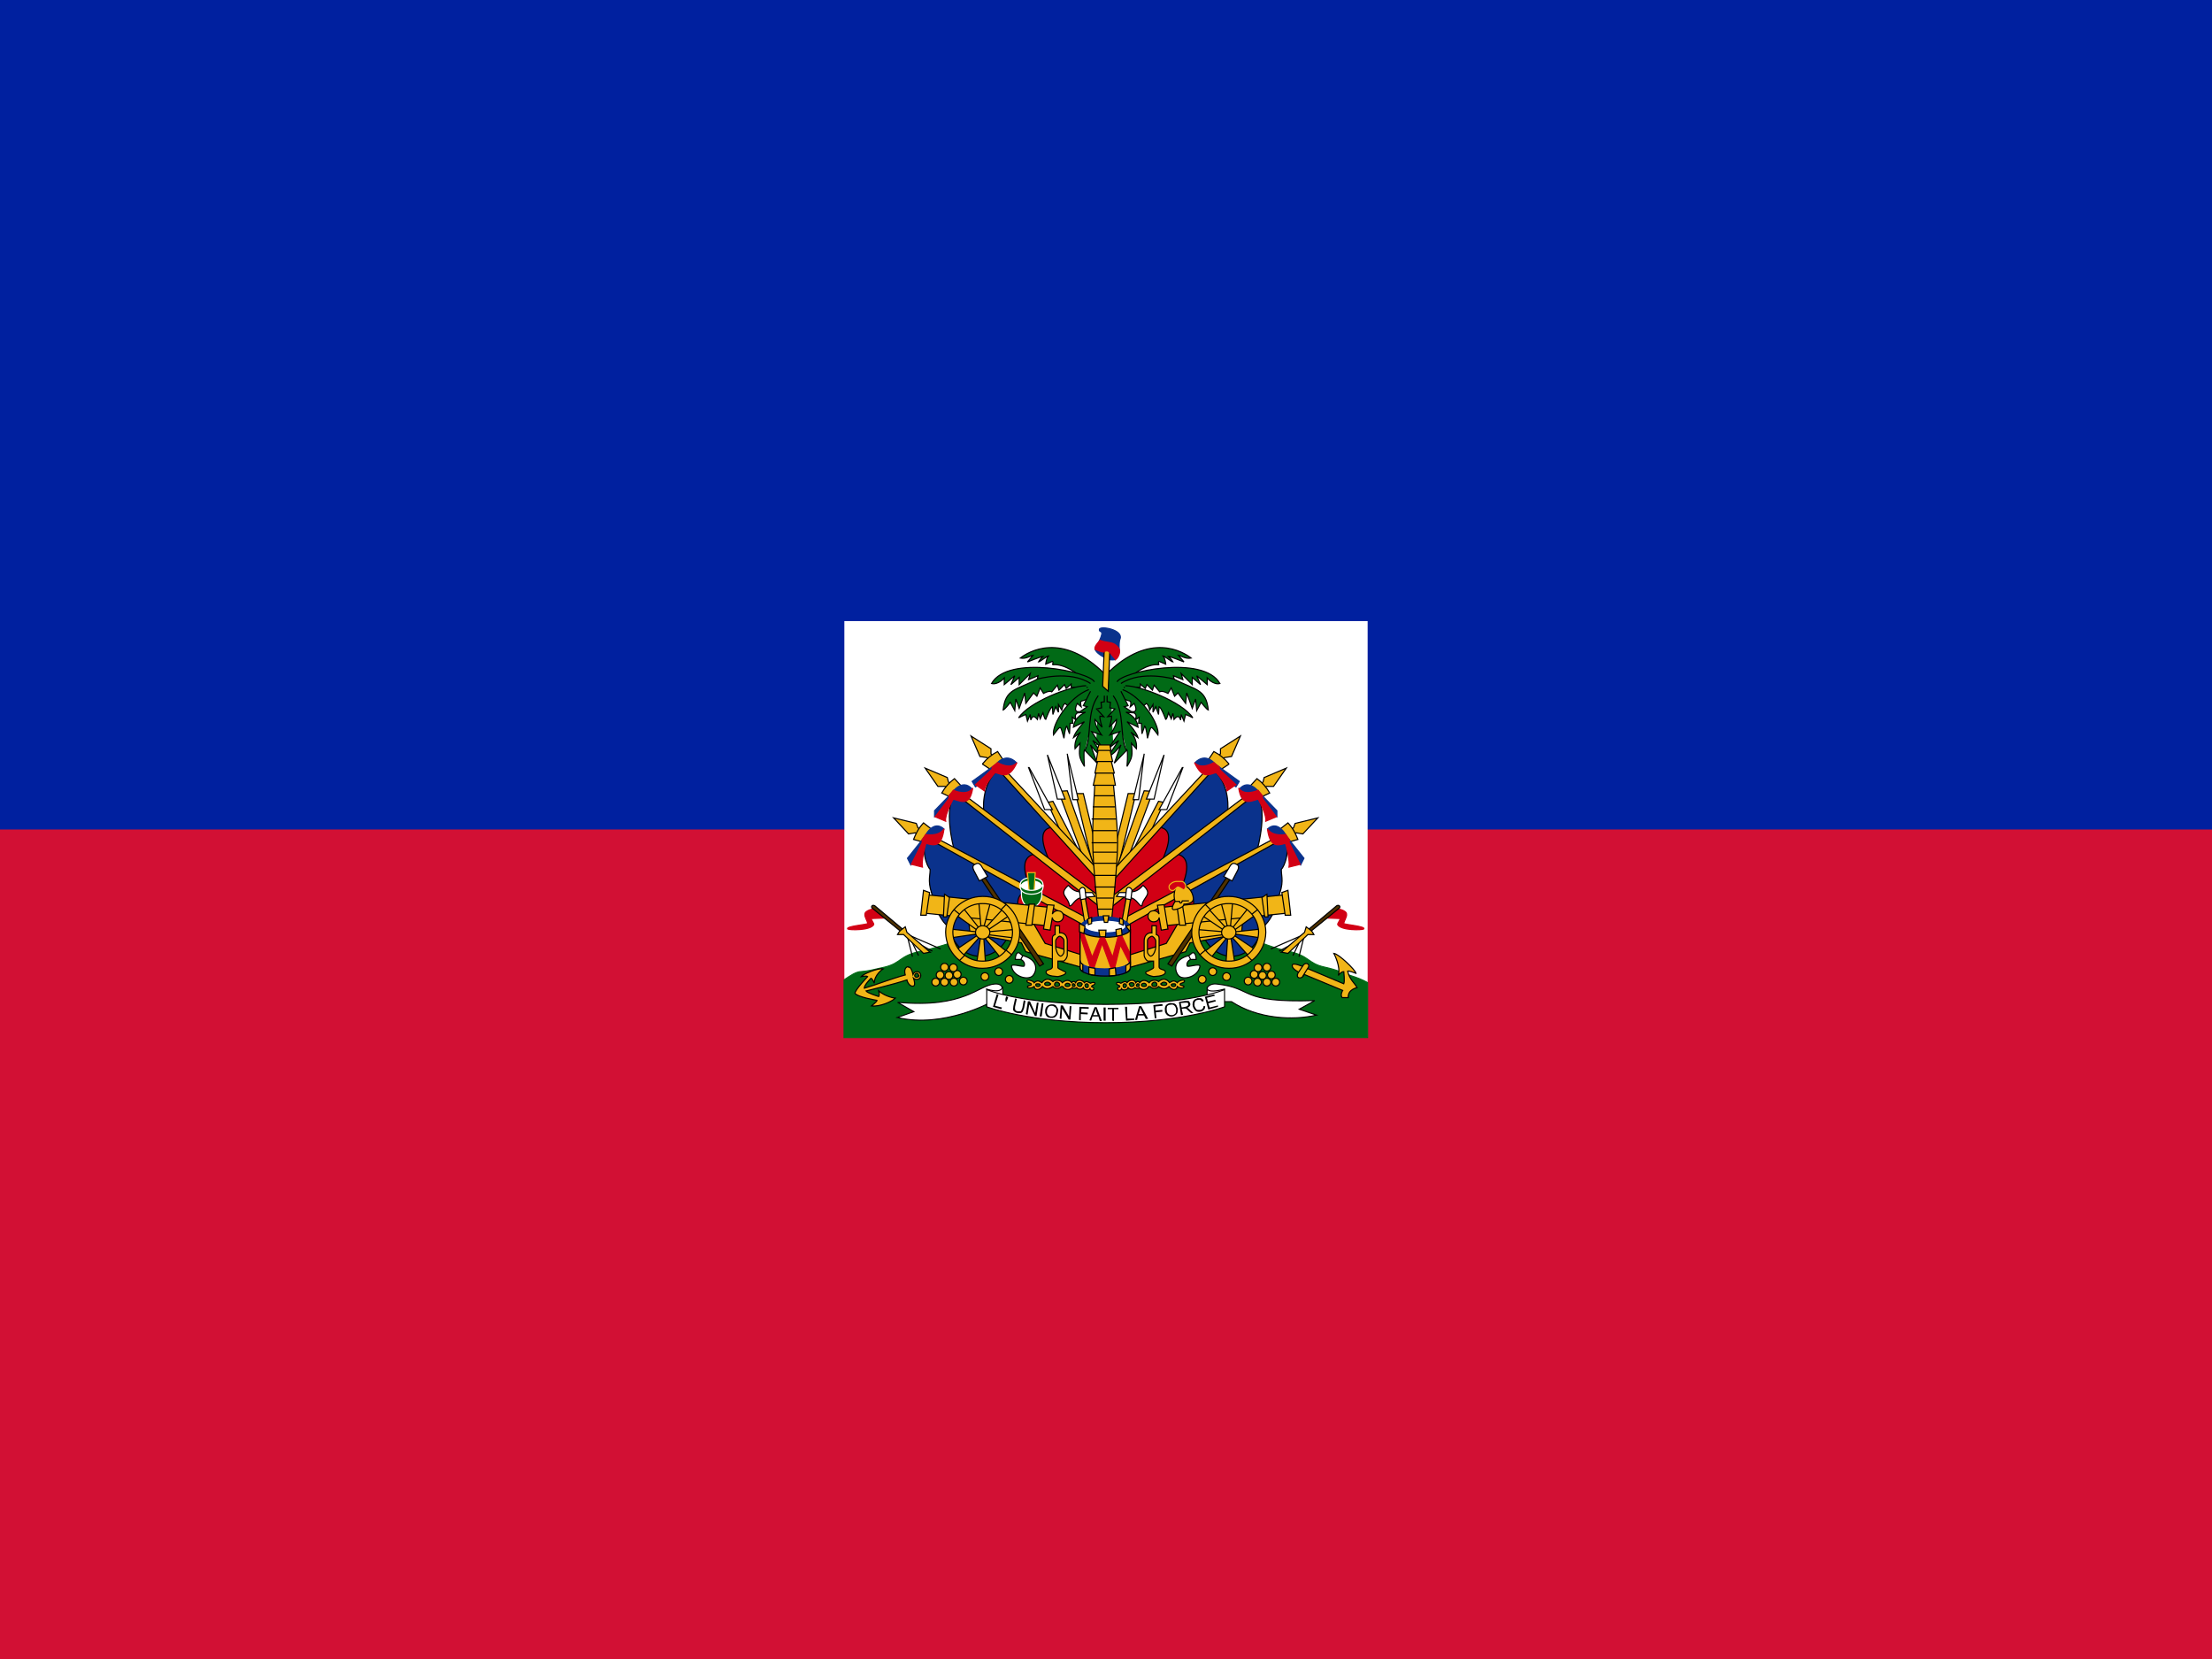
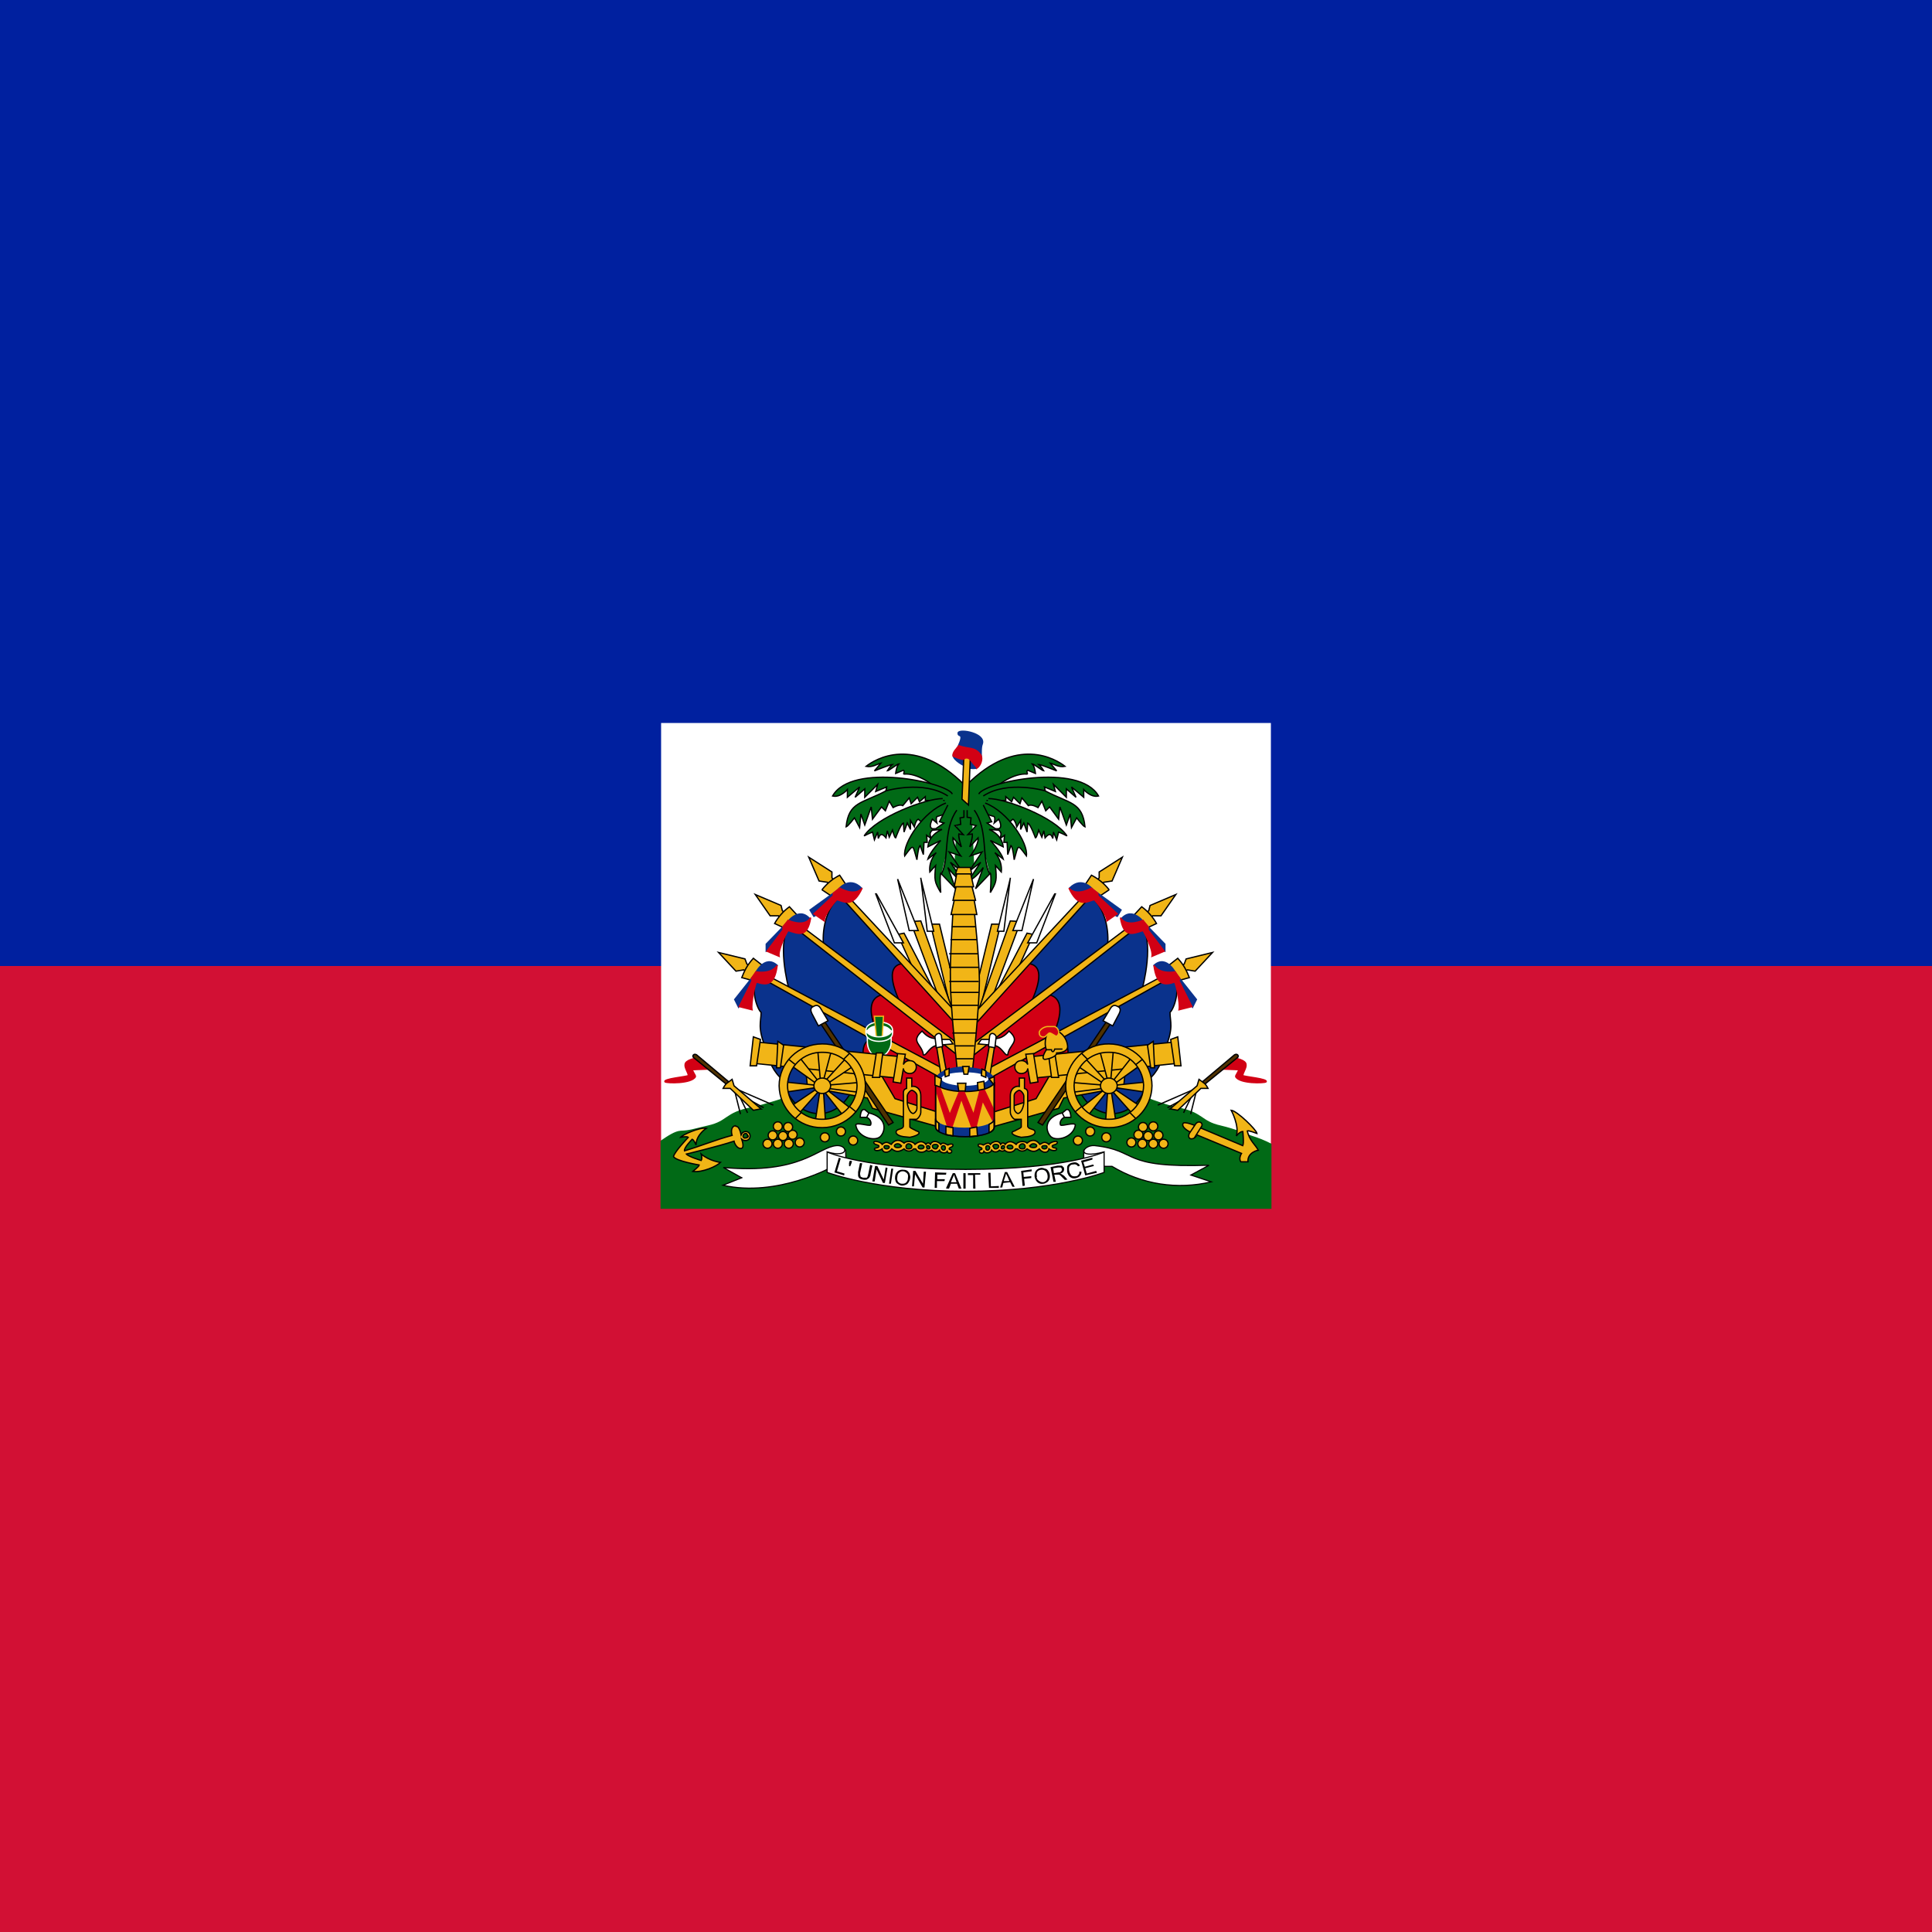
- <svg xmlns="http://www.w3.org/2000/svg" xmlns:xlink="http://www.w3.org/1999/xlink" id="flag-icons-ht" viewBox="0 0 640 480">
-   <path fill="#d21034" d="M0 0h640v480H0z" />
-   <path fill="#00209f" d="M0 0h640v240H0z" />
+ <svg xmlns="http://www.w3.org/2000/svg" xmlns:xlink="http://www.w3.org/1999/xlink" id="flag-icons-ht" viewBox="0 0 512 512">
+   <path fill="#d21034" d="M0 0h512v512H0z" />
+   <path fill="#00209f" d="M0 0h512v256H0z" />
  <g fill="#f1b517" stroke="#000" stroke-width=".2">
-     <path fill="#fff" stroke="none" d="M244.3 179.7h151.4v120.5H244.3z" />
-     <path fill="#016a16" stroke="#016a16" stroke-width=".3" d="m350.5 266.8-31 1-30.7.3s-15.8 5.8-22.3 7.1c-6.4 1.3-5.6 3.4-10.5 4.6-4 .9-4.5 1.1-6.8 1.3-1.5 0-3.2 1.2-5 2.4v16.7h151.5v-15.9c-1.6-.9-3.2-1.5-4.8-2-2.2-.8-3.7-1.6-7.7-2.5-5-1.1-4.2-3.3-10.6-4.6-6.5-1.3-22.1-8.4-22.1-8.4z" />
-     <g transform="translate(-80)scale(1.6)">
+     <path fill="#fff" stroke="none" d="M175.2 191.6h161.6v128.6H175.2z" />
+     <path fill="#016a16" stroke="#016a16" stroke-width=".3" d="m288.5 284.6-33 1-32.8.3s-16.8 6.3-23.7 7.7c-6.9 1.4-6 3.6-11.3 4.8-4.3 1-4.8 1.3-7.3 1.4-1.5.1-3.3 1.3-5.2 2.6v17.8h161.6v-17a31.8 31.8 0 0 0-5.2-2.1c-2.3-.8-4-1.7-8.2-2.7-5.3-1.2-4.4-3.4-11.3-4.8s-23.6-9-23.6-9z" />
+     <g transform="translate(-170.7)scale(1.70667)">
      <g id="ht-a">
        <path d="M244.5 143.5h1.4l2.6 10.7-.6 3.4z" />
        <path fill="#fff" d="m243 136.3 1 8.3h1l-2-8.2z" />
        <path d="m245.7 154.6-4.3-11.5 1.6-.1 5 14z" />
        <path fill="#fff" d="m239.4 136.5 1.8 8h1.4z" />
        <path d="m241.9 150.6-2.5-5.5 1-.2 4.7 9z" />
        <path fill="#fff" d="m236 138.8 2.9 7.6h1.4l-4.2-7.6z" />
        <path fill="#0a328c" d="m242.3 151.4-11.5-12.5c-3.6 2.8-2.9 8-2.9 8l13 10.2z" />
        <path fill="#d20014" d="m248.9 158.2-8.5-8.6c-3.6.2-.8 5.5-.6 6.2l9 7.7z" />
        <path d="M248.1 156.8 230.6 138l-.7.5 18.6 20.6zm-18.5-20-.4-.5v-.9l-3.6-2.3 1.6 3.7 1.3.2.3.4z" />
        <path d="M227.7 138.1a8.4 8.4 0 0 1 2.7-2.2l1 1.5-2.2 1.8-1.5-1z" />
        <path fill="#0a328c" stroke="#0a328c" d="m225.8 141.3.6 1c.4-.1 4-3.5 4-3.5h2.7l.7-.9c-2-2-3.7.3-3.7.3z" />
        <path fill="#d20014" stroke="#d20014" d="M228 143c0-1 1.8-3.2 2-3.3 1.3.4 2.5 1.2 3.9-1.8-1.2 1.4-3.5 0-3.5 0l-1 .8v.4l-3 2.8z" />
        <path fill="#0a328c" d="m237.3 154.7-14.4-11.4c-2.5 2.5-.4 10.2-.4 10.2l14 7.6.7-6.4z" />
        <path fill="#d20014" d="m249.2 164-11.9-9.6c-4 .6-.8 6.5-.6 7.2l12.5 6.8z" />
        <path d="m248.7 162-25.6-19.2-.5.6 26.8 21zm-26.8-20.2-.4-.4-.2-.8-4-1.7 2.3 3.3h1.3l.4.4z" />
        <path d="M220.3 143.4a8.2 8.2 0 0 1 2.3-2.6l1.2 1.3-1.8 2.1z" />
        <path fill="#0a328c" stroke="#0a328c" d="M219 146.6v1.1c.4-.2 3.7-3.7 3.7-3.7l2.5-.5.6-.8c-1.8-2.1-3.7.7-3.7.7z" />
        <path fill="#d20014" stroke="#d20014" d="M221 148.5c-.2-1 1.2-3.8 1.4-4 1.6.5 3 1.2 3.5-2-1 1.6-3.5.4-3.5.4l-.8 1v.5l-2.5 3.3z" />
        <path fill="#0a328c" d="M236.2 161.7a2783.3 2783.3 0 0 1-18.5-10.5c-1.3 2.3-.1 5.5.5 6 0 1.5-.6 2.3.7 5.5.4 2 1.3 3.9 2.7 5 1.6 6.4 8.2 6.9 10.7 1.6z" />
        <path fill="#d20014" d="m248.3 168.5-12.5-7.3c-4 .5 0 8 .3 8.7l12.2 4.3z" />
        <path d="m246.2 165.8-28.3-15-.5.6 30 16.7zM216.5 150l-.5-.3-.3-.8-4.1-1 2.7 2.9 1.2-.2.6.3z" />
        <path d="M215.2 151.8c.4-1 .8-1.9 1.8-3l1.4 1.1-1.4 2.4z" />
        <path fill="#0a328c" stroke="#0a328c" d="m214.1 155.2.6 1.2 3-4.6 2.5-.9.5-1c-2-1.8-3.5 1.4-3.5 1.4z" />
        <path fill="#d20014" stroke="#d20014" d="M216.8 156.8c-.2-1 .5-4.2.7-4.3 1.5.5 2.8.6 3.2-2.6-1 1.5-3.3 1-3.3 1l-.7 1 .1.4-2 4z" />
      </g>
      <use xlink:href="#ht-a" width="100%" height="100%" transform="matrix(-1 0 0 1 499.9 0)" />
    </g>
-     <g transform="translate(-80)scale(1.6)">
+     <g transform="translate(-170.7)scale(1.70667)">
      <path fill="#016a16" stroke="#016a16" d="m248.8 125.6-.5 9h2.9l-.4-9 3-.3-.3-3.6-7.5.3v3.2z" />
      <g id="ht-b" fill="#016a16">
        <path d="M249.8 121.9c-7.8-7.8-13.9-4-15.3-2.9 1 .2 1.8-.4 2.3-.5l-1 1.2s2.5-1 2.8-1c-.4.3-.8 1-.8 1 .2 0 1.6-1.1 1.8-1.1-.4.4-.5 1.5-.5 1.5l1.2-.5c.3.2-.1.6.1.6 2-.2 4.7 1.7 5 2.3" />
        <path d="M247.9 123.3c-.8-1.8-15.6-5-18.6.3 1.2.3 2.3-1 2.3-1v1.2l1.9-1.6-.7 1.6 1.5-1.3v1.3l2-2-.3 1.1 1.7-.7-.2 1" />
        <path d="M247.2 123.6c-3.8-2.5-9.6-.8-9.6-.8-3.8 2-5.8 1.7-6.2 5.6.3-.1 1.3-1.4 1.3-1.4l.8 1.5.2-2.1.6 1.7 1-2.8.2 1.9 1.4-1.9.6.6.6-1.5.6 1s1-.6 1.5-.3l1-1.2.3.9 1-1 .3.7.9-.8v.6h3" />
        <path d="M246.4 124c-2.7 0-10.3 2.9-12.2 5.8a13.3 13.3 0 0 1 1.3-.6l.3 1.2.5-1.2.1 1c.3-.8.6-.8 1.2-.1l.2-1.1.3 1 .5-1.1s.3 1.2.5 1.2c0 0 .8-2.2 1.2-2.3l.1 1.4.5-1.4.5 1v-1.4l.6 1s.2-1 .6-1.2l.8.7 3.4-2.5" />
        <path d="M246.9 124.7c-3.5 1.3-6.7 6.2-6.4 8.2 1.5-2 1.2-1.7 1.9.6 0 0 .2-2 .5-2.2l.5 1.4.1-1.9h.5l-.1-1.1.7.5c-.2-.7-.3-.9.4-1.5 0 0-1 .1-.2-1.5l.7.6s-.2-.7 0-1l2.6-.8" />
        <path d="m247.2 125-1.3 2.6.7.2-1.6 1.1 1.3-.1s-2 .7-2.2 2.7l2-1s-1.7 1.8-2 2.9l1.3-1s-1.2 1.2-1 3l.9-1c-.2 2.3-.2 2.5.8 4.2 0 0-.2-2.6 0-3l2.3 2.4-1.2-3.3s1.4 2 2.2 1.9l-1.8-2.7 1.8 1.4-2-3 1.8.6s-1.3-1.7-1.2-2.8l1.3 1.4s-.5-1.5-.4-2l.7.1-1.3-1.4.9-.2-.1-1 .6-.1v-1.1m-1.1 0c-2.2 3-1.1 7.5-2.4 9.9" />
      </g>
      <use xlink:href="#ht-b" width="100%" height="100%" transform="matrix(-1 0 0 1 499.9 0)" />
      <path d="M251 166.5s1.1-10 1.1-14.2c0-3.4-.8-10.8-.8-10.8H248s-.5 7.4-.4 10.8c0 4.2 1.1 14.2 1.1 14.2z" />
      <path d="M247.7 142h4l-.5-2.7h-2.9z" />
      <path d="M248 139.8h3.5l-.7-2.7h-2.2z" />
      <path d="M248.2 137.7h3l-.6-2.7h-1.9z" />
      <path d="M250.7 134.7h-2l-.3 1h2.5zm.4 29.7h-2.6m2.8-2h-3m3.4-2h-3.8m4-2.1h-4m4-2.2h-4.1m4.2-2h-4.4m4.4-1.7h-4.6m4.6-2.2h-4.6m4.5-2.1h-4.5m4.3-2.2h-4.1m3.9-2h-3.7" />
      <path fill="#0a328c" stroke="#0a328c" d="M250 119c-.8-.3-2.3-1.3-1.9-1.9l.7-1.2c1-2.2 0-1.4 0-2-.2-.8 3.8-.2 3.8 1.3 0 .5-.3.2-.2 2.6l-.8 1.5a3.5 3.5 0 0 1-1.7-.2z" />
      <path d="m250.4 125-1-.9.3-7.1 1 .3-.3 7.6z" />
      <path fill="#d20014" stroke="#d20014" d="M251.7 119.3c.6-.4 1-1.5.6-2.1-1-1.3-1.7-.8-3.4-1.4-.3.4-1 1-.9 1.6 2.3 1 1.4.2 2.2.3.4 0 .6.5 1.5 1.5z" />
    </g>
-     <g transform="translate(-80)scale(1.6)">
+     <g transform="translate(-170.7)scale(1.70667)">
      <use xlink:href="#ht-c" width="100%" height="100%" transform="matrix(1 0 0 -1 0 320.4)" />
      <path fill="#016a16" stroke="#fff" stroke-linecap="round" d="M238.4 161.8c0 1.2-.9 2.3-1.9 2.3s-1.8-1-1.8-2.4v-1.2h3.7z" />
      <ellipse cx="236.5" cy="160.1" fill="#fff" stroke="none" rx="1.8" ry=".9" />
      <path fill="#016a16" stroke="#f1b517" d="m236.1 161-.3-3.2h1.4l-.2 3.3h-.9z" />
      <path id="ht-c" fill="#016a16" stroke="#fff" stroke-linecap="round" d="M238.5 160.1c-.2.5-1 .9-2 .9s-1.7-.4-2-.9a.8.8 0 0 0 0 .4c0 .7.9 1.2 2 1.2 1.2 0 2.1-.5 2.1-1.2a.8.8 0 0 0 0-.4z" />
      <g id="ht-d">
        <path d="m246 172.8-7-2.2-3.1-5.3-10.9-.5.4 4 9.3 1.7.8 1.6 10.7 3z" />
        <path fill="#503200" d="m238.7 174.3-11.2-16.5-.5.5 11 16.4z" />
        <path fill="#fff" d="m228.6 158.5-1.2-2c-.3-.4-.6-.5-1.1-.2-.5.2-.4.7-.2 1.1l1 1.9z" />
        <path d="m240 164.1-22.5-2.3-.6 3.3 22.4 2.3z" />
        <path d="m217 161-.5 4.5h1l.6-4.1zm3.8.7-.2 4.1h.6l.5-3.5zm15.3 1.8-.6 3.8h1.1l.5-3.8zm3.3.1-.7 4.4 1.2.2.4-2.3c0 .5.5.8 1 .8.6 0 1-.5 1-1 0-.6-.4-1-1-1a1 1 0 0 0-1 .6l.3-1.6zm-8 .7-3.2 3.5.4.4 4-2.7zM224 173l3.1-3.5-.3-.4-4 2.7zm8.1-.9-3.7-2.9-.4.3 3 3.8zm-9.3-6.7 3.9 2.8.4-.3-3-3.8zm4.2-2.3.4 4.6h.5l1.2-4.5zm1.2 11-.3-4.5h-.6l-.7 4.6zm5.1-6-4.8.4v.5l4.8.6zm-11.4 1.5 4.7-.7v-.4l-4.8-.5v1.6z" />
        <ellipse cx="227.7" cy="168.6" rx="1.3" ry="1.2" />
        <path fill-rule="evenodd" stroke-linecap="round" d="M234.4 168.6c0 3.5-3 6.5-6.7 6.5a6.6 6.6 0 0 1-6.7-6.5c0-3.6 3-6.5 6.7-6.5a6.6 6.6 0 0 1 6.7 6.5zm-1.3 0a5.3 5.3 0 0 1-5.4 5.2 5.3 5.3 0 0 1-5.4-5.3 5.3 5.3 0 0 1 5.4-5.1 5.3 5.3 0 0 1 5.4 5.2z" />
        <path d="m223.5 165.3-1-.8m8.5 0 1-1m1 9.2-1.1-.9m-8.4 1.9 1-1m21.7-10.6 1.1 6-.9.4-1-6.3z" />
        <path fill="#fff" d="M245.6 161.4c-.5-.3-1.2.1-2.4-1.3-1.9 1.7 0 2 .2 3.7.5.2.9-1.4 2.3-1.5l2.3-.2-.5-.7z" />
        <path fill="#fff" d="m246.4 162.5-.2-1.7c-.3-.7-1-.1-1 .2l.2 1.7z" />
        <path fill-rule="evenodd" d="M240.8 167.4v1.6c-.6.2-.5.6-.5 1.2v4.7c-.1.4-.7.4-1 .6-.3.3-.2.8 1 1l1 .1c1.5-.3 1.8-.8 1-1-.3-.2-.9-.4-1-.6v-1.2h1c.2 0 .7-.6.7-1.1v-2.5c0-1.4-1-1.6-1.4-1.5v-1.3zm1.6 2.7c0-.4-.6-.8-.8-.8-.2 0-.7.5-.7.9v1c0 .4.3 1.6.9 1.7.2 0 .6-.4.6-.8z" />
        <path fill="#fff" d="M234.3 172.3c-.7-.2-.7 1.2-.7 1.2h1c.5.2.8.8.6 1.2-.3.2-2.2-.5-2.3 0 .3 1.9 2.9 2.6 3.8 1.8.9-.9 1.1-3-1.8-3.7zm.6.6-.3.6" />
        <path d="m215 173-1-4m2.1 3.8-1.5-3.1m4 2.3-3.3-1.8m4.8 1.4-6.2-2.7" />
        <path fill="#d20014" stroke="#d20014" d="m210.2 166-2.6.1c-.2.1.5.9.4 1.1-.6 1.1-4.4 1-4.7.8-.5-.5 3.5-.8 3.6-1 0-.4-.6-1.2-.5-1.7 0-.7 1.7-1 1.7-1z" />
        <path fill="#503200" d="m213.2 168-5-4.2s-.3-.2-.5 0 0 .4 0 .4l5.4 4.4.1-.5z" />
        <path d="m218.2 172.2-4.2-3.6-.3-1-.8.6c-.3.2-.6.8-.6.8h1.1l3.6 3.4 1.1-.2z" />
        <circle cx="232.5" cy="177.1" r=".7" />
        <circle cx="230.6" cy="175.7" r=".7" />
        <circle cx="228.1" cy="176.6" r=".7" />
        <circle cx="224.2" cy="177.4" r=".7" />
        <circle cx="222.5" cy="177.6" r=".7" />
        <circle cx="220.8" cy="177.6" r=".7" />
        <circle cx="219.2" cy="177.6" r=".7" />
        <circle cx="220" cy="176.3" r=".7" />
        <circle cx="221.6" cy="176.4" r=".7" />
        <circle cx="223.1" cy="176.2" r=".7" />
        <circle cx="222.4" cy="175" r=".7" />
        <circle cx="220.8" cy="174.9" r=".7" />
        <path fill-rule="evenodd" d="M236.5 178c0-.3-.8-.2-.8-.6 0-.4 1.2 0 1.3.3.7-.6 1-.2 1.4 0 .6-.8 1.3-.8 2-.2.4-.4 1.4-.3 1.7.2.7-.6 1.3-.5 1.7 0 .2-.3.5-.3.7 0 .3-.7 1.2-.5 1.6 0 .3-.4.7-.1 1.1.1.3-.2.8-.2.8 0 0 .4-.6.3-.6.6 0 .2.4 0 .4.4 0 .3-.6.4-.7 0-.3.4-1.1.2-1.2-.2a.8.8 0 0 1-1.2 0c-.3.2-.7.2-.8 0-.5.5-1.4.4-1.7-.2h-.3a1 1 0 0 1-1.5 0c-.9.6-1.4.4-1.9 0-.5.7-1.4.7-1.5 0-.4.3-1.2.4-1.2 0 0-.2.7-.1.7-.4zm1.6.1c0 .2-.2.3-.4.3s-.4-.1-.4-.3.1-.2.4-.2.4.1.4.2zm1.9-.2c0 .2-.3.3-.6.3s-.5-.1-.5-.3c0-.1.2-.3.5-.3s.5.2.5.3zm3.5.2c0 .2-.2.3-.5.3s-.4-.1-.4-.3c0-.1.2-.3.4-.3s.5.1.5.3zm-1.9 0c0 .2-.2.3-.5.3s-.4-.1-.4-.4c0-.2.2-.4.4-.4s.5.2.5.4zm4 0c0 .1-.1.3-.3.3-.3 0-.5-.2-.5-.4s.2-.3.5-.3c.2 0 .4.1.4.3zm-1.2 0c0 .2 0 .3-.2.3s-.3-.1-.3-.3.1-.2.3-.2zm2.4.1c0 .2 0 .4-.3.4-.1 0-.3-.2-.3-.4s.2-.3.3-.3c.2 0 .3.1.3.3z" />
      </g>
      <use xlink:href="#ht-d" width="100%" height="100%" transform="matrix(-1 0 0 1 499.9 0)" />
      <path fill="#0a328c" stroke="#0a328c" d="M249.8 165.7c-2.5 0-4.5 1-4.5 2.1 0 .2 0 .4.2.6.5.6 2.3 1 4.4 1 2 0 3.6-.3 4.2-.9.2-.2.3-.4.3-.7 0-1.1-2-2-4.6-2z" />
      <path d="M254.4 168v7c0 .9-2 1.5-4.5 1.5s-4.6-.6-4.6-1.5v-7c0 .8 2 1.5 4.5 1.5 2.6 0 4.6-.7 4.6-1.5z" />
      <path fill="#d20014" stroke="#d20014" d="M245.3 168v1l2.2 7 1.8-5.4 2 5.5 1.3-5.2 1.8 3.5v-1.9l-1.6-3.4a8.3 8.3 0 0 1-.6.2l-1 3.8-1.5-3.6a14.5 14.5 0 0 1-.7 0l-1.5 3.6-1.6-4.4c-.4-.2-.6-.5-.6-.7z" />
      <path fill="#0a328c" stroke="#0a328c" d="M254.4 173.7v1.3c0 .9-2 1.5-4.5 1.5s-4.6-.6-4.6-1.5v-1.3c0 .9 2 1.5 4.5 1.5 2.6 0 4.6-.6 4.6-1.5z" />
      <path d="m251.7 175-1.1.2v1.3l1.2-.1zm-4.8-.1v1.3l1.1.2v-1.3a8.9 8.9 0 0 1-1.1-.2zm-1.6-1.2v1.3c0 .3.2.5.5.7v-1.3c-.3-.2-.5-.4-.5-.7zm9.1.2c0 .2-.4.5-.8.7v1.3c.5-.2.8-.5.8-.9z" />
      <path fill="none" d="M254.4 168v7c0 .9-2 1.5-4.5 1.5s-4.6-.6-4.6-1.5v-7" />
      <path fill="#fff" stroke="#fff" d="M253.4 167.5c0 .5-1.6 1-3.5 1-2 0-3.6-.5-3.6-1s1.6-.9 3.5-.9c2 0 3.6.4 3.6 1z" />
      <path d="m248.7 168.2.2 1.2h1l.1-1.2zm4.1-.3-1 .2.1 1.2 1-.2zm-5.4-2-.7.3.1 1 .6-.2zm2.4-.3h-.3l.2 1.2h.6l.2-1.2a9.7 9.7 0 0 0-.7 0zm2.7.4-.1 1 .7.3v-1a5.3 5.3 0 0 0-.6-.3zm-6.5 2.8.2-1.3-1-.5v1.5zm8.4-.3v-1.3l-.8.3zm9.3-8.5c.8 0 2 1 2.1 2.5 0 1-1.7 1-1.7 1 0 .5-1 .9-1.8 1-.8 0 .2-1.5.2-1.5-.5-1.3.2-2.7.2-2.7z" />
      <path d="M262.5 163h.8s0 .3.2.3.3-.4.3-.4h1.2" />
      <path fill="#d20014" stroke="#f1b517" d="M264.1 160.9c.7-.5.1-1.5-.4-1.5h-1c-.6 0-1.4.6-1.3 1 0 .5.4.7.8.6.2 0 .6-.6.8-.6.3 0 1 .6 1.1.5z" />
      <path fill-rule="evenodd" d="M214.2 174.8c-.6.1-.7.8-.5 1.5-2.6.7-5 1.7-7.4 2.4-.1-.5 1.2-1.8 1.2-1.8.3.1.6.9.6.9 0-1.6 1.6-2.6 1.6-2.6-1-.2-3.7 1-4 1.4 0 0 1-.2 1.2 0 0 0-2.2 2.3-2.3 3 .4.7 4 1.3 4 1.3 0 .2-1 1-1 1 1.5.2 3.7-.8 4.3-1.4 0 0-1.7-.2-3-1.3 0 0 .2.7 0 1 0 0-2-.6-2.3-1 0 0 5-1.2 7.4-2 .1.5.6 1.3 1.2 1.1.3-.1.2-.8 0-1.4a.8.8 0 0 0 .6.2c.4 0 .7-.3.7-.7 0-.4-.3-.7-.7-.7a.8.8 0 0 0-.7.5c-.1-.5-.4-1.4-.8-1.3zm2 1.6c0 .2-.2.3-.4.3a.3.3 0 0 1-.4-.3c0-.2.2-.4.4-.4s.3.2.3.4z" />
      <path d="M293 177.9c.2-.4 0-2.2 0-2.2-.5 0-1 .7-1 .7.5-1.6-.8-4-.8-4 .9.1 3.9 3 4 3.6 0 0-1.3-.5-1.5-.4.3 1.5 1.3 2.2 1.7 3 0 0-1.7.3-1.6 1.8h-1.1c-.4-.5.1-1.3.1-1.3l-7.7-3.2c-.5-.2-1.6-.8-1.4-1.4.1-.5 2 .3 2.4.5z" />
      <path d="m285.6 176.5 1-1.6c.3-.5-.4-1-.9-.4l-1 1.5c-.4.9.5 1.1 1 .5z" />
    </g>
    <g fill="#fff" stroke-width=".3">
-       <path d="m290.2 288.6-.1-3-3.5.3-.2 3.1z" />
-       <path d="m264.4 292.7-4.7-2.7c19.4 1.8 23.4-5 28.1-5.3 3-.3 3.3 3.2-2.3 1.5l1.5 3.6s-13.8 7.8-27.4 4.6zm84.8-4.1.1-3 4.3.2.2 3.1z" />
-       <path d="m375.9 292 4.5-2.5c-22.4.7-17.3-3.6-28.4-4.8-3-.4-5 3.4 2.2 1.5l-1.4 3.6h3.5c7.6 5 17.8 5.5 24.6 3.9z" />
-       <path d="M285.5 286.3v5s12.3 4.6 34.4 4.6c22.2 0 34.4-4.6 34.4-4.6v-5s-9.3 4.3-34.4 4.3c-25 0-34.4-4.3-34.4-4.3z" />
+       <path d="m224.2 307.8-.1-3-3.8.1-.2 3.4z" />
+       <path d="m196.7 312.2-5-2.8c20.7 1.9 25-5.4 30-5.8 3-.2 3.5 3.4-2.4 1.7l1.5 3.8s-14.8 8.3-29.2 5l5-2zm90.5-4.4v-3h4.7l.2 3.4-5-.4z" />
+       <path d="m315.6 311.4 4.8-2.6c-23.8.8-18.4-3.9-30.3-5.2-3-.3-5.4 3.7 2.4 1.7l-1.5 3.8h3.7a35 35 0 0 0 26.3 4.1z" />
+       <path d="M219.2 305.3v5.4s13.2 5 36.7 5c23.6 0 36.7-5 36.7-5v-5.4s-10 4.6-36.7 4.6c-26.6 0-36.7-4.6-36.7-4.6z" />
    </g>
-     <path fill="#000001" stroke="none" d="m287.3 291.3 1.1-3.7.5.2-1 3.2 2 .5-.2.5zm3.6-1.6v-.7l.2-.7.6.2-.2.6-.3.7zm5.3-.3.5.2-.4 2.1-.4 1a1.2 1.2 0 0 1-.5.4h-1a2 2 0 0 1-.9-.4 1 1 0 0 1-.4-.6l.1-1 .5-2.2.5.1-.5 2.2a2.1 2.1 0 0 0 0 .8.7.7 0 0 0 .2.4l.5.2h1l.4-1zm.6 4 .6-3.7h.6l1.5 3.4.5-3h.5l-.6 3.9-.5-.1-1.6-3.3-.5 3zm4 .7.6-3.8h.5l-.5 3.8h-.5zm1.6-1.7c0-.6.3-1.1.7-1.4a2 2 0 0 1 1.4-.4c.4 0 .7.1 1 .3l.5.8c.2.3.2.7.1 1a2.2 2.2 0 0 1-.3 1 1.7 1.7 0 0 1-.8.7 2 2 0 0 1-1 .1 2 2 0 0 1-1-.3 1.7 1.7 0 0 1-.5-.8 2.1 2.1 0 0 1-.1-1m.5 0c0 .5 0 1 .3 1.2.2.3.5.5.9.5s.7 0 1-.3c.3-.2.4-.6.5-1a1.9 1.9 0 0 0 0-1 1.2 1.2 0 0 0-.5-.5 1.3 1.3 0 0 0-.7-.3c-.3 0-.7 0-1 .3-.2.2-.4.6-.5 1.2zm3.7 2.3.3-3.8h.6l1.8 3.2.2-3h.5l-.3 3.9h-.5l-1.9-3.2-.2 3zm5.6.4.1-3.8 2.7.1v.5l-2.1-.1-.1 1.1 1.9.1v.5l-2-.1v1.8zm3 .1 1.5-3.8h.6l1.5 4h-.6l-.4-1.3h-1.7l-.4 1.2zm1-1.5h1.4l-.4-1a9.8 9.8 0 0 1-.2-.9l-.2.8-.5 1.1zm3.1 1.6v-3.8h.6v3.8zm2.5 0V292h-1.3v-.4h3.1v.4h-1.3v3.4zm4 0-.3-4h.6l.1 3.4h2v.4zm2.6-.2 1.2-4h.6l2 3.7h-.7l-.5-1h-1.7l-.3 1.3zm1-1.7h1.4l-.5-1-.4-.9a4.8 4.8 0 0 1-.1.8zm4.7 1.2-.4-3.8 2.6-.3.1.5-2.1.2v1.2l2-.2v.5l-1.9.2.2 1.7zm3-2.1a2 2 0 0 1 .2-1.6 2 2 0 0 1 1.3-.7l1 .1c.4.1.6.3.8.6l.4 1-.1 1a1.6 1.6 0 0 1-.6.8 2 2 0 0 1-.9.4 2 2 0 0 1-1-.1 1.7 1.7 0 0 1-.8-.6 2.1 2.1 0 0 1-.4-1zm.5-.1c0 .4.2.8.5 1 .3.3.6.3 1 .3s.7-.2 1-.5c.2-.3.2-.7.2-1.2a2 2 0 0 0-.3-.8 1.3 1.3 0 0 0-.6-.5 1.4 1.4 0 0 0-.7 0c-.4 0-.7.1-1 .4-.1.3-.2.7-.1 1.3m4.1 1.3-.6-3.8 1.7-.3h.8c.2 0 .4 0 .5.2l.3.6c0 .3 0 .5-.2.7-.1.2-.4.4-.7.5a1.4 1.4 0 0 1 .3.1l.5.5 1 .9h-.7l-.7-.6a7.4 7.4 0 0 0-.5-.5 1.2 1.2 0 0 0-.3-.2.8.8 0 0 0-.3 0h-.3l-.6.1.4 1.7zm.2-2.2 1-.2a1.7 1.7 0 0 0 .6-.2.6.6 0 0 0 .3-.6.6.6 0 0 0-.2-.4h-.7l-1.3.1zm6.3-.4h.5c0 .4-.1.8-.3 1a2 2 0 0 1-1 .6 2 2 0 0 1-1 0 1.6 1.6 0 0 1-.8-.6 2.6 2.6 0 0 1-.5-1 2.2 2.2 0 0 1 0-1c0-.4.3-.7.5-.9l.9-.4h1c.4.2.6.4.8.8l-.5.2a1.2 1.2 0 0 0-.5-.5 1.1 1.1 0 0 0-.7 0 1 1 0 0 0-.7.3 1.1 1.1 0 0 0-.3.7v.7a2.3 2.3 0 0 0 .4.8c.1.2.3.4.6.4h.7a1.1 1.1 0 0 0 .6-.3c.2-.2.3-.5.3-.8m1.4 1-1-3.7 2.7-.7.2.4-2.3.6.3 1.1 2.1-.5.2.4-2.2.6.4 1.2 2.4-.6v.4z" />
+     <path fill="#000001" stroke="none" d="m221.1 310.8 1.2-4 .5.2-1 3.4 2 .6-.1.5-2.6-.8zm3.9-1.8v-.8l.2-.6.6.1-.2.7-.3.7zm5.6-.3.6.2-.5 2.3c0 .4-.2.7-.4 1l-.6.4a2 2 0 0 1-1 0 2 2 0 0 1-1-.4 1.1 1.1 0 0 1-.3-.6v-1l.5-2.4.6.1-.5 2.3c-.1.4-.1.7 0 .8 0 .2 0 .4.2.5l.5.2h1c.2-.2.3-.5.4-1zm.6 4.3.7-4h.6l1.7 3.6.5-3.2.5.1-.7 4h-.5l-1.7-3.6-.5 3.2h-.6zm4.4.7.6-4h.5l-.6 4zm1.6-1.8a2.2 2.2 0 0 1 .7-1.5 2 2 0 0 1 1.6-.4c.4 0 .7.1 1 .3.3.3.5.5.6.9.1.3.2.7.1 1.1a2.4 2.4 0 0 1-.4 1c-.2.4-.5.6-.8.7a2.2 2.2 0 0 1-1 .2 2 2 0 0 1-1-.4c-.4-.2-.6-.5-.7-.9a2.2 2.2 0 0 1-.1-1m.6 0c-.1.6 0 1 .2 1.3.3.3.6.5 1 .5s.8 0 1.1-.3c.3-.3.5-.6.5-1.2a2 2 0 0 0 0-.9 1.3 1.3 0 0 0-.5-.6 1.4 1.4 0 0 0-.7-.3c-.4 0-.7 0-1 .3-.4.2-.6.7-.6 1.3zm3.9 2.5.3-4.1h.6l2 3.4.2-3.2h.6l-.4 4.2h-.5l-2-3.5-.3 3.2zm6 .4.1-4.1 3 .1-.1.5h-2.3v1.2h2l-.1.5h-2v1.8zm3 .1 1.8-4h.6l1.7 4.1h-.7l-.5-1.3H252l-.5 1.3h-.6zm1.3-1.6h1.5l-.4-1.1a10.9 10.9 0 0 1-.3-.9c0 .3-.2.5-.3.8zm3.3 1.7v-4.1h.6v4.1zm2.6 0v-3.6h-1.4v-.5h3.3v.4h-1.4l.1 3.7zm4.2-.1-.2-4.1h.6l.1 3.6 2.1-.1v.5h-2.6zm2.9-.1 1.3-4.2h.6l2 3.9h-.6l-.6-1.2-1.8.2-.3 1.2h-.6zm1-1.8h1.5l-.5-1.2a11 11 0 0 1-.4-.8 5.3 5.3 0 0 1-.2.8zm5 1.3-.4-4 2.8-.4v.5l-2.2.3.1 1.2 2-.2v.5l-1.9.2.2 1.8-.5.1zm3.2-2.3c-.1-.7 0-1.3.3-1.7a2 2 0 0 1 1.4-.8 2 2 0 0 1 1 .2c.4 0 .7.3.9.6a2.5 2.5 0 0 1 .3 2.2 1.7 1.7 0 0 1-.6.8c-.3.2-.7.4-1 .4a2 2 0 0 1-1.1-.1 1.9 1.9 0 0 1-.8-.7 2.3 2.3 0 0 1-.4-1zm.5-.1c.1.5.3.9.6 1 .3.3.7.4 1.1.4.4 0 .8-.3 1-.6.2-.3.3-.7.2-1.3a2 2 0 0 0-.3-.8 1.3 1.3 0 0 0-.6-.5 1.4 1.4 0 0 0-.8-.1 1.4 1.4 0 0 0-1 .5c-.2.3-.2.8-.1 1.4zm4.5 1.4-.8-4 1.9-.4h.9c.2 0 .4.1.5.3.2.1.3.3.3.6a1 1 0 0 1-.2.7c-.1.2-.4.4-.8.5l.4.2.6.4.9 1-.7.1-.7-.7a8 8 0 0 0-.5-.5 1.3 1.3 0 0 0-.3-.2.9.9 0 0 0-.3 0h-1l.4 1.9h-.6zm.1-2.4 1.2-.2c.3 0 .5 0 .6-.2a.6.6 0 0 0 .3-.6.6.6 0 0 0-.3-.5h-.7l-1.3.2zm6.7-.4h.6c0 .4-.1.8-.4 1.1-.2.3-.6.5-1 .6a2 2 0 0 1-1.1 0 1.7 1.7 0 0 1-.9-.7 2.7 2.7 0 0 1-.4-1v-1.1c0-.4.2-.7.5-.9a2 2 0 0 1 1-.4 1.8 1.8 0 0 1 1 0c.4.2.7.4.9.8l-.5.2a1.3 1.3 0 0 0-.6-.5 1.2 1.2 0 0 0-.7 0c-.4 0-.6.1-.8.3a1 1 0 0 0-.3.7 2.5 2.5 0 0 0 .4 1.6c.2.3.4.4.6.5.3 0 .5.1.8 0 .3 0 .5-.1.7-.4.2-.2.3-.5.2-.8m1.6 1-1.1-3.9 3-.8v.5l-2.4.7.4 1.2 2.2-.6.2.4-2.3.6.4 1.4 2.5-.7.2.5z" />
  </g>
</svg>
